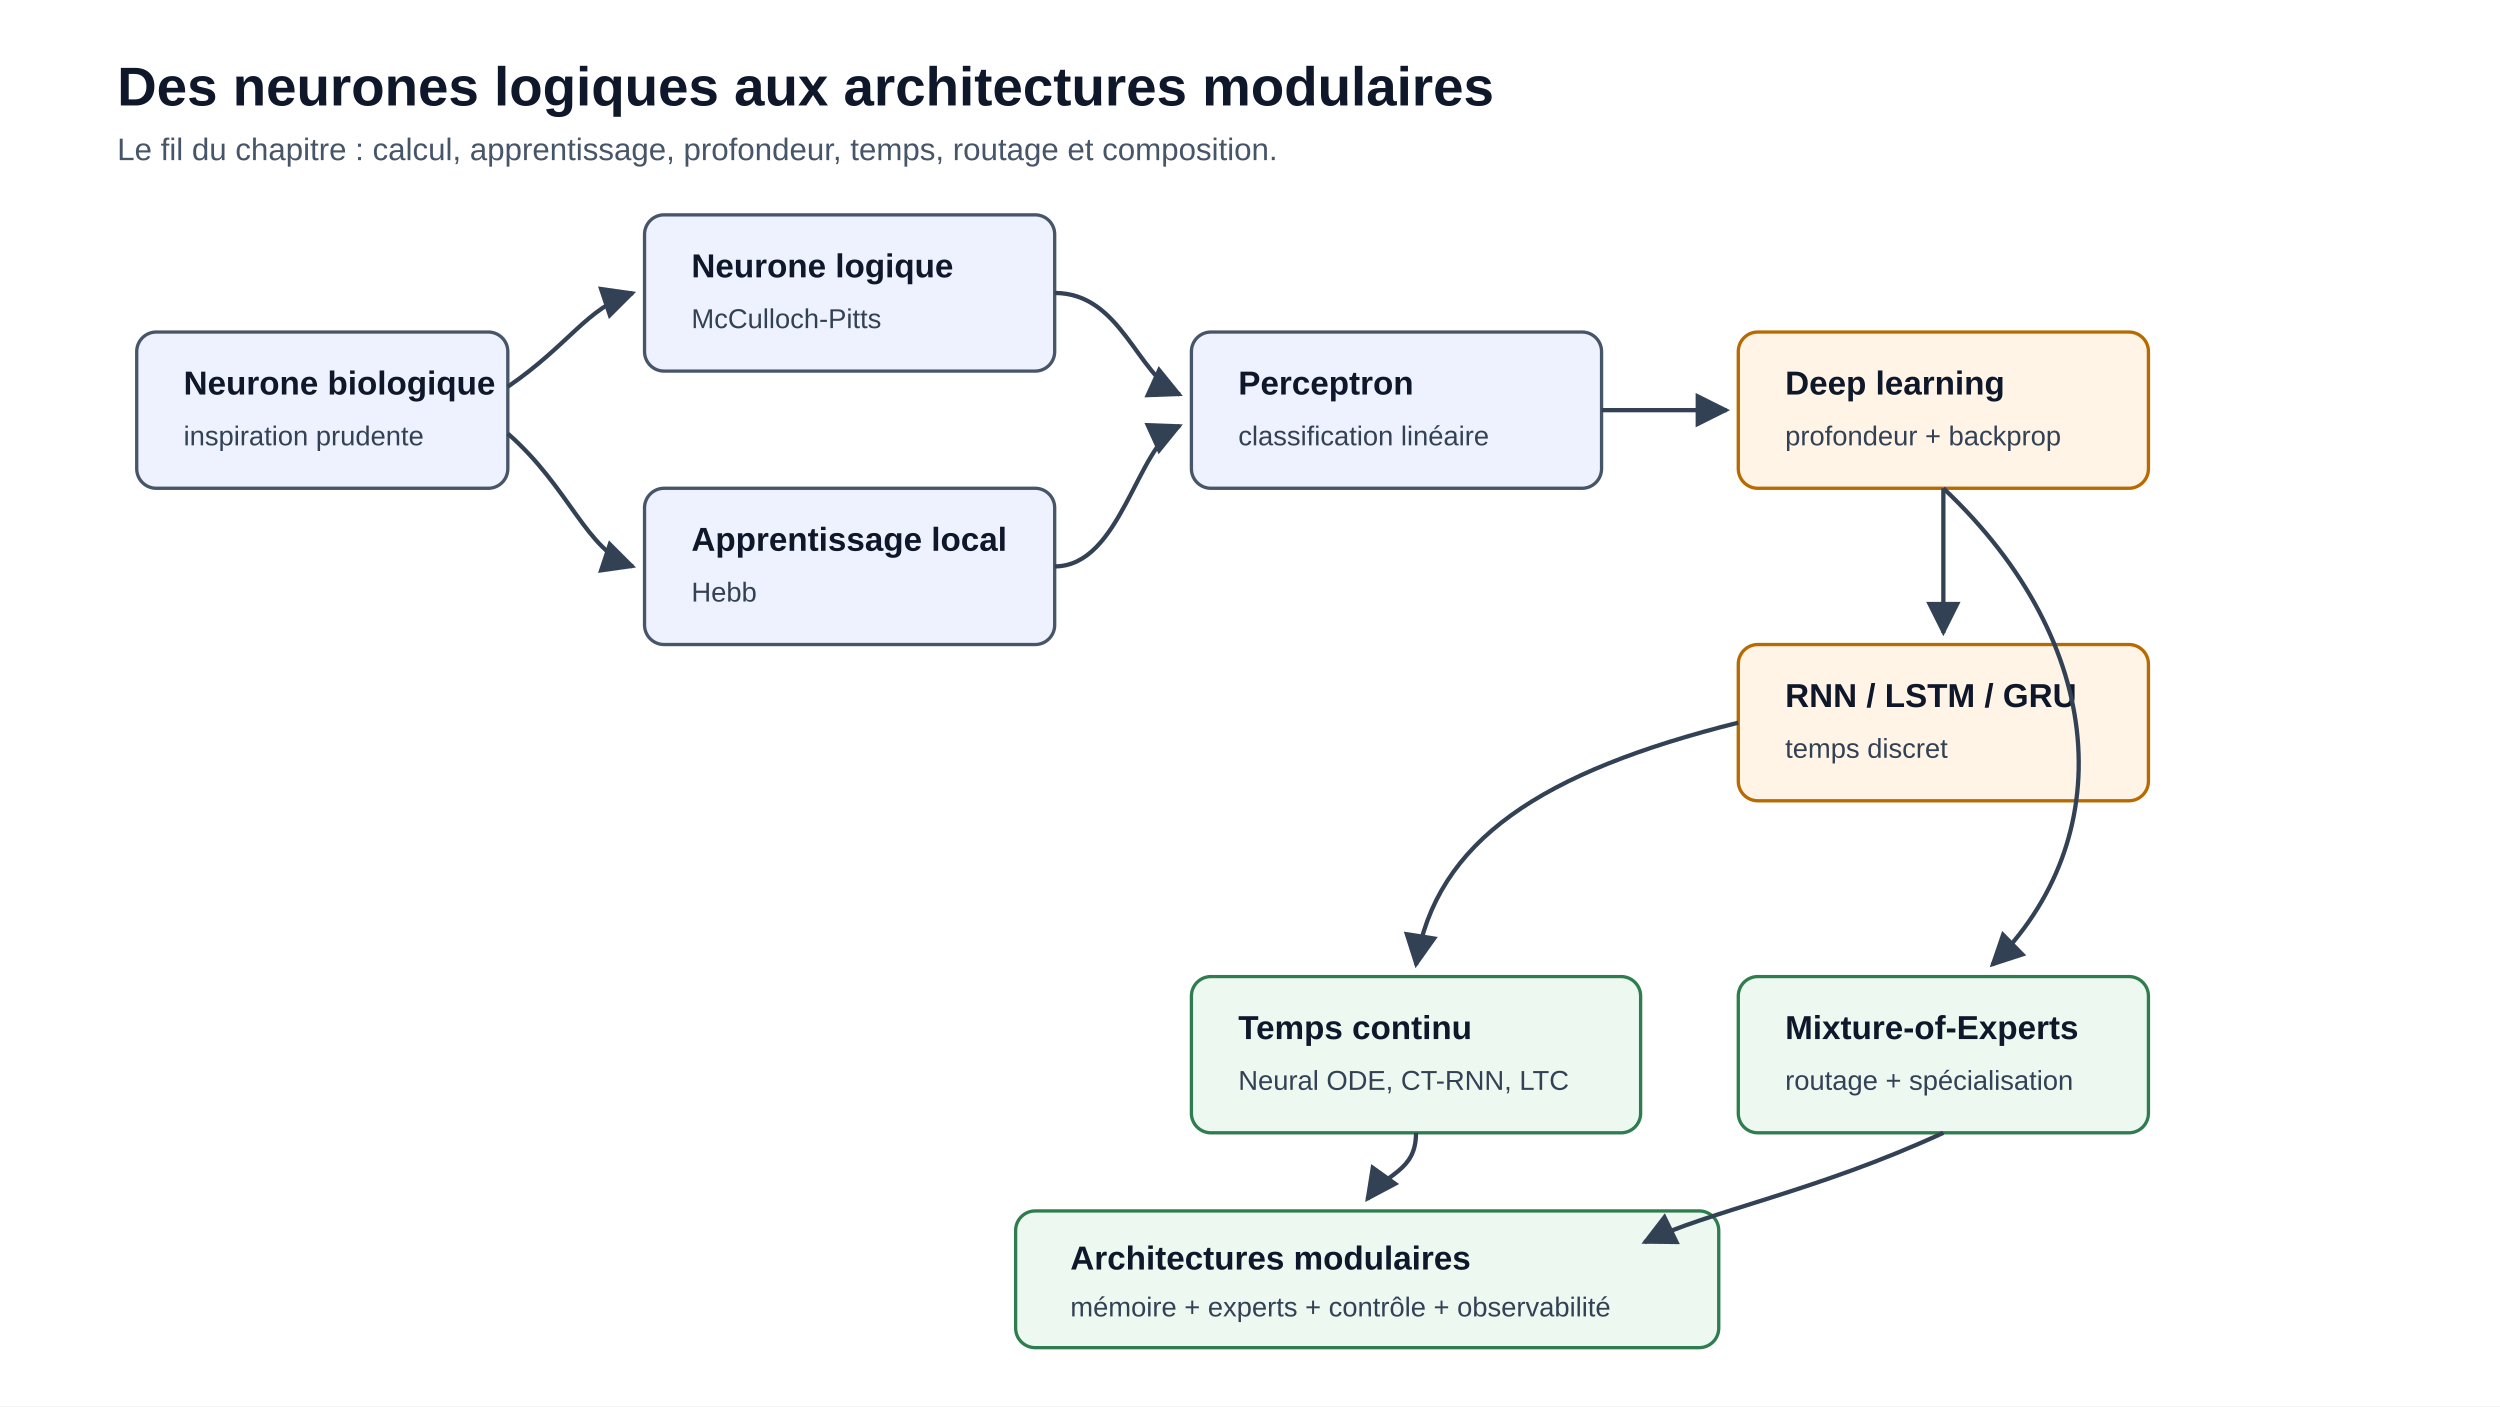
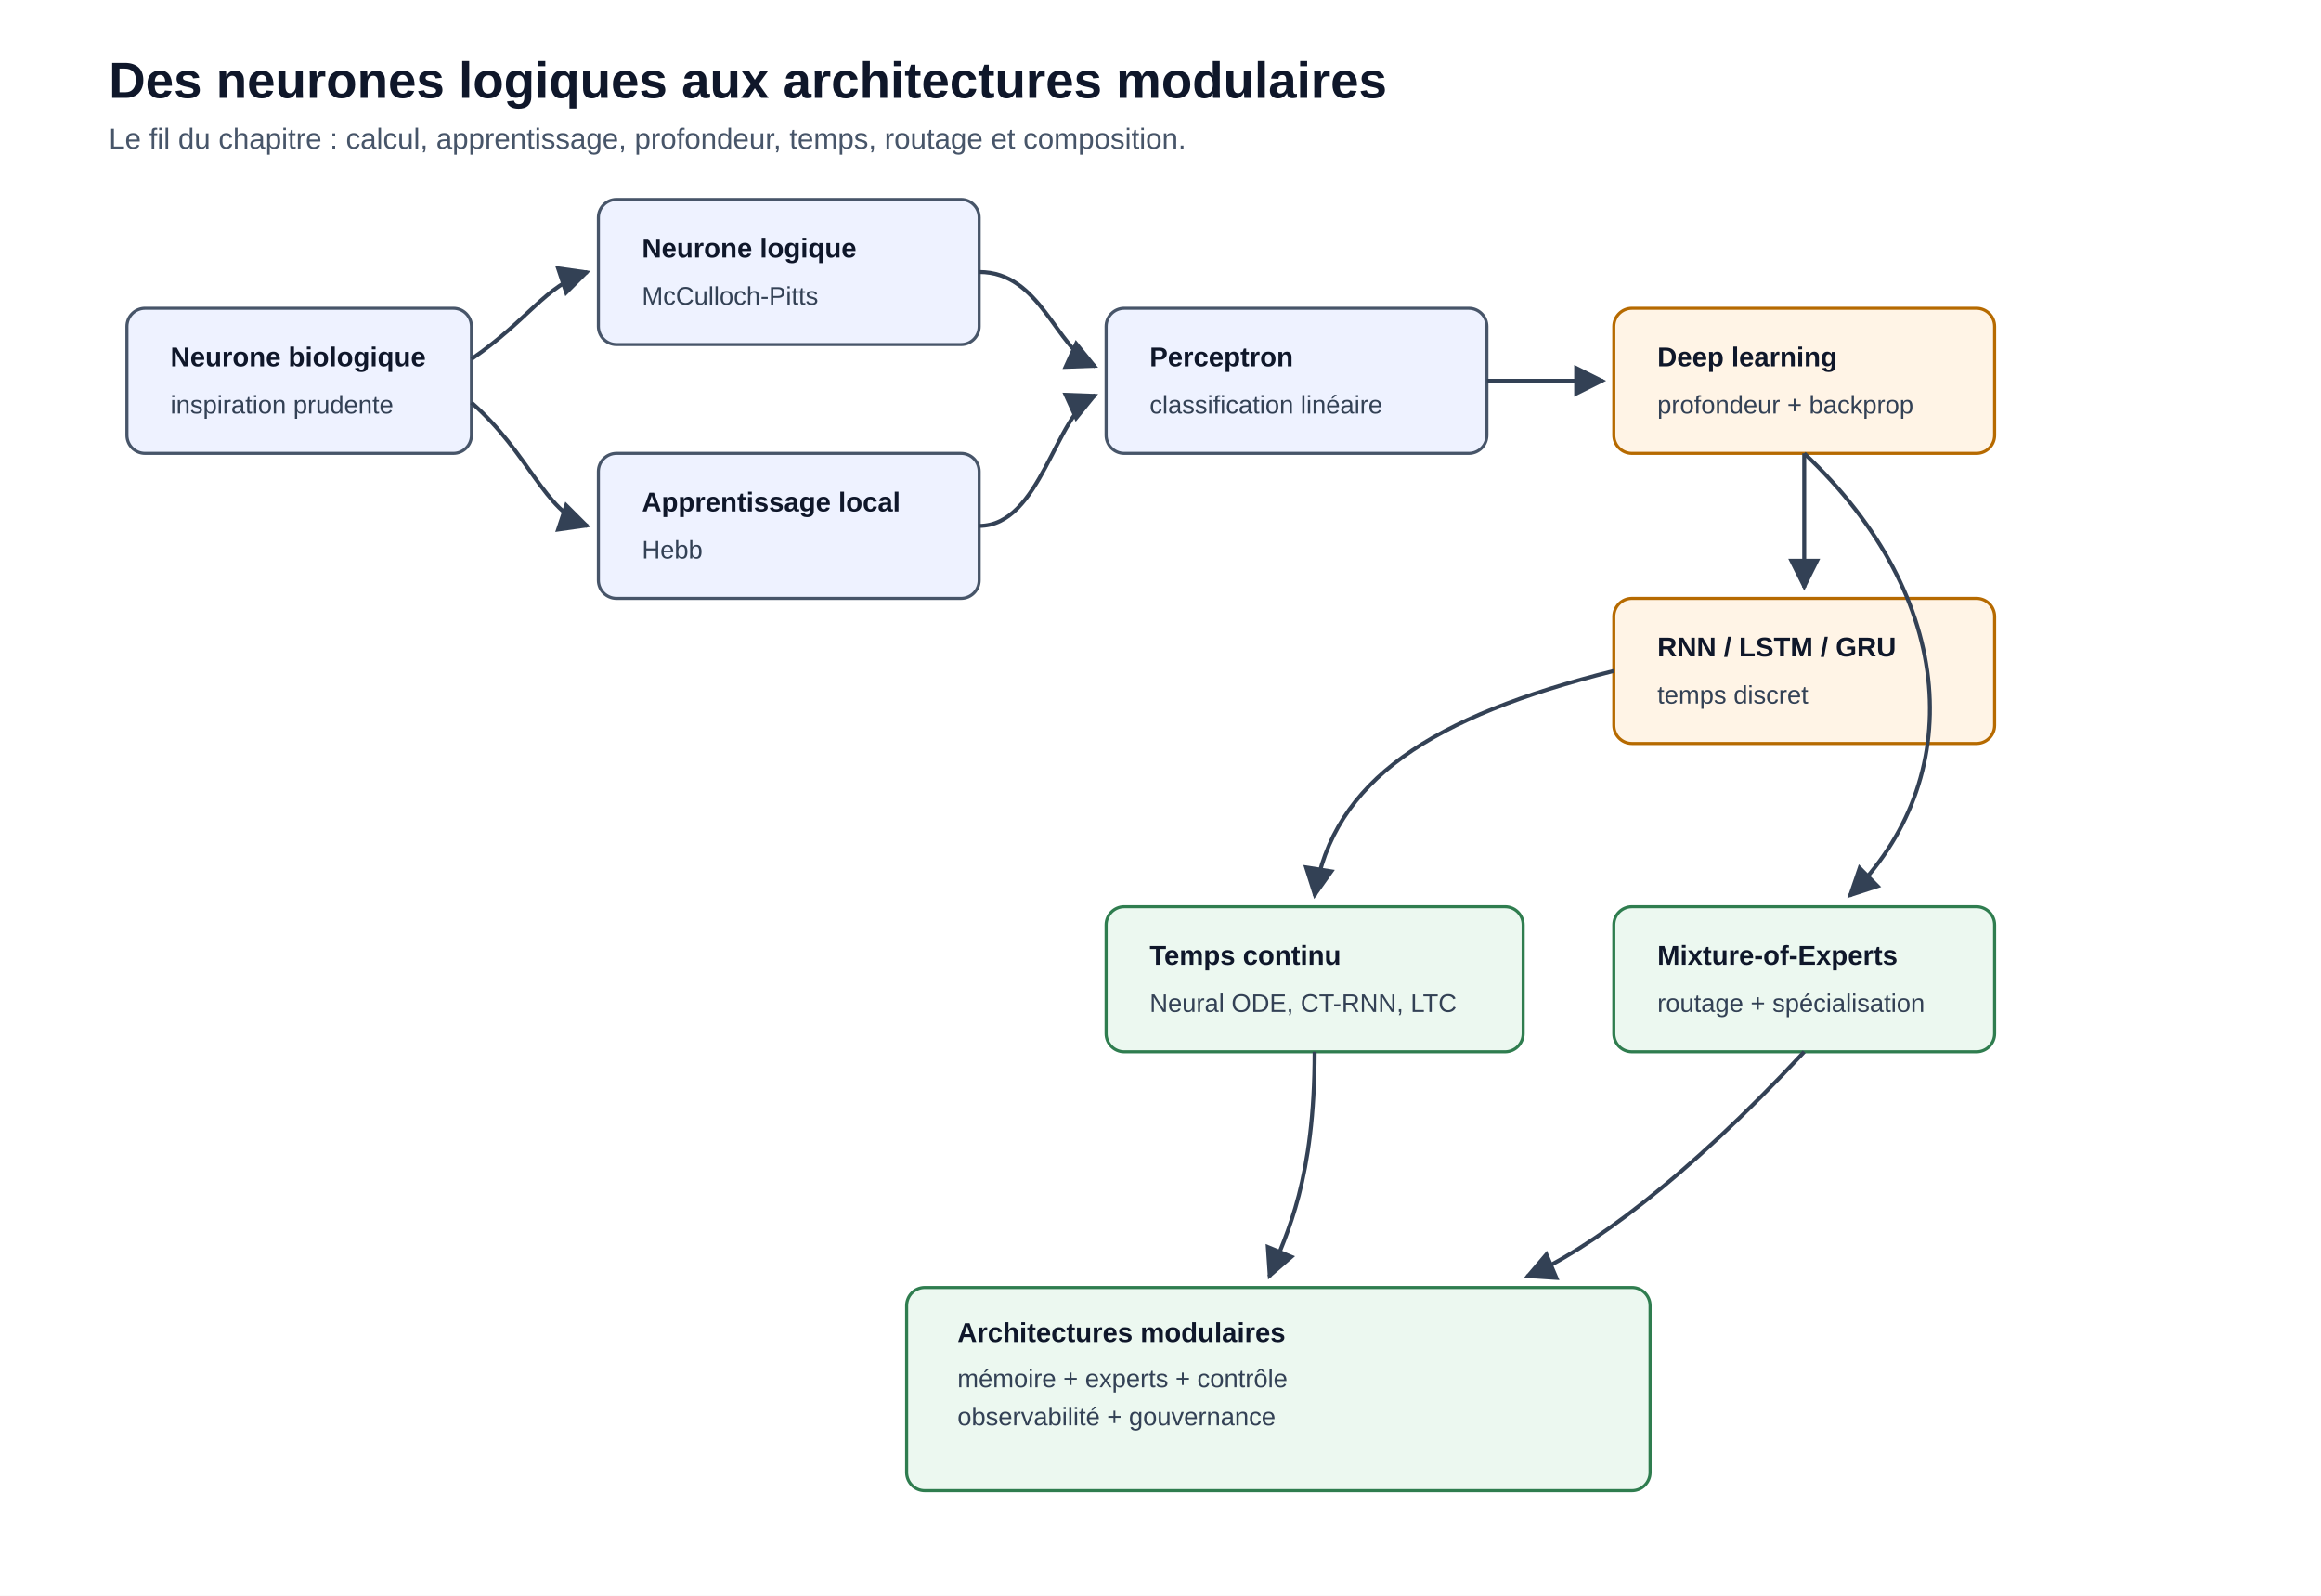
- <svg xmlns="http://www.w3.org/2000/svg" width="1280" height="720" viewBox="0 0 1280 720" role="img" aria-labelledby="title desc">
+ <svg xmlns="http://www.w3.org/2000/svg" width="1280" height="880" viewBox="0 0 1280 880" role="img" aria-labelledby="title desc">
  <defs>
    <marker id="arrow" viewBox="0 0 10 10" refX="9" refY="5" markerWidth="8" markerHeight="8" orient="auto-start-reverse">
      <path d="M 0 0 L 10 5 L 0 10 z" fill="#334155" />
    </marker>
    <style>
      .title { font: 700 28px Arial, sans-serif; fill: #0f172a; }
      .subtitle { font: 400 16px Arial, sans-serif; fill: #475569; }
-       .node-title { font: 700 17px Arial, sans-serif; fill: #0f172a; }
+       .node-title { font: 700 15px Arial, sans-serif; fill: #0f172a; }
      .node-text { font: 400 14px Arial, sans-serif; fill: #334155; }
      .edge { stroke: #334155; stroke-width: 2.2; fill: none; marker-end: url(#arrow); }
      .node { fill: #eef2ff; stroke: #475569; stroke-width: 1.7; }
      .modern { fill: #ecf8f0; stroke: #2f7d4f; stroke-width: 1.7; }
      .bridge { fill: #fff4e6; stroke: #b66a00; stroke-width: 1.7; }
    </style>
  </defs>
-   <rect width="1280" height="720" fill="#ffffff" />
+   <rect width="1280" height="880" fill="#ffffff" />
  <text x="60" y="54" class="title">Des neurones logiques aux architectures modulaires</text>
  <text x="60" y="82" class="subtitle">Le fil du chapitre : calcul, apprentissage, profondeur, temps, routage et composition.</text>
  <rect x="70" y="170" width="190" height="80" rx="10" class="node" />
  <text x="94" y="202" class="node-title">Neurone biologique</text>
  <text x="94" y="228" class="node-text">inspiration prudente</text>
  <rect x="330" y="110" width="210" height="80" rx="10" class="node" />
  <text x="354" y="142" class="node-title">Neurone logique</text>
  <text x="354" y="168" class="node-text">McCulloch-Pitts</text>
  <rect x="330" y="250" width="210" height="80" rx="10" class="node" />
  <text x="354" y="282" class="node-title">Apprentissage local</text>
  <text x="354" y="308" class="node-text">Hebb</text>
  <rect x="610" y="170" width="210" height="80" rx="10" class="node" />
  <text x="634" y="202" class="node-title">Perceptron</text>
  <text x="634" y="228" class="node-text">classification linéaire</text>
  <rect x="890" y="170" width="210" height="80" rx="10" class="bridge" />
  <text x="914" y="202" class="node-title">Deep learning</text>
  <text x="914" y="228" class="node-text">profondeur + backprop</text>
  <rect x="890" y="330" width="210" height="80" rx="10" class="bridge" />
  <text x="914" y="362" class="node-title">RNN / LSTM / GRU</text>
  <text x="914" y="388" class="node-text">temps discret</text>
  <rect x="610" y="500" width="230" height="80" rx="10" class="modern" />
  <text x="634" y="532" class="node-title">Temps continu</text>
  <text x="634" y="558" class="node-text">Neural ODE, CT-RNN, LTC</text>
  <rect x="890" y="500" width="210" height="80" rx="10" class="modern" />
  <text x="914" y="532" class="node-title">Mixture-of-Experts</text>
  <text x="914" y="558" class="node-text">routage + spécialisation</text>
-   <rect x="520" y="620" width="360" height="70" rx="10" class="modern" />
-   <text x="548" y="650" class="node-title">Architectures modulaires</text>
-   <text x="548" y="674" class="node-text">mémoire + experts + contrôle + observabilité</text>
+   <rect x="500" y="710" width="410" height="112" rx="10" class="modern" />
+   <text x="528" y="740" class="node-title">Architectures modulaires</text>
+   <text x="528" y="765" class="node-text">mémoire + experts + contrôle</text>
+   <text x="528" y="786" class="node-text">observabilité + gouvernance</text>
  <path d="M 260 198 C 292 176, 300 158, 324 150" class="edge" />
  <path d="M 260 222 C 292 250, 300 282, 324 290" class="edge" />
  <path d="M 540 150 C 574 150, 582 192, 604 202" class="edge" />
  <path d="M 540 290 C 574 290, 582 228, 604 218" class="edge" />
  <path d="M 820 210 L 884 210" class="edge" />
  <path d="M 995 250 L 995 324" class="edge" />
  <path d="M 890 370 C 790 395, 735 430, 725 494" class="edge" />
  <path d="M 995 250 C 1080 330, 1085 430, 1020 494" class="edge" />
-   <path d="M 725 580 C 725 600, 710 600, 700 614" class="edge" />
-   <path d="M 995 580 C 930 610, 875 620, 842 636" class="edge" />
+   <path d="M 725 580 C 725 650, 710 680, 700 704" class="edge" />
+   <path d="M 995 580 C 930 650, 875 690, 842 704" class="edge" />
</svg>
